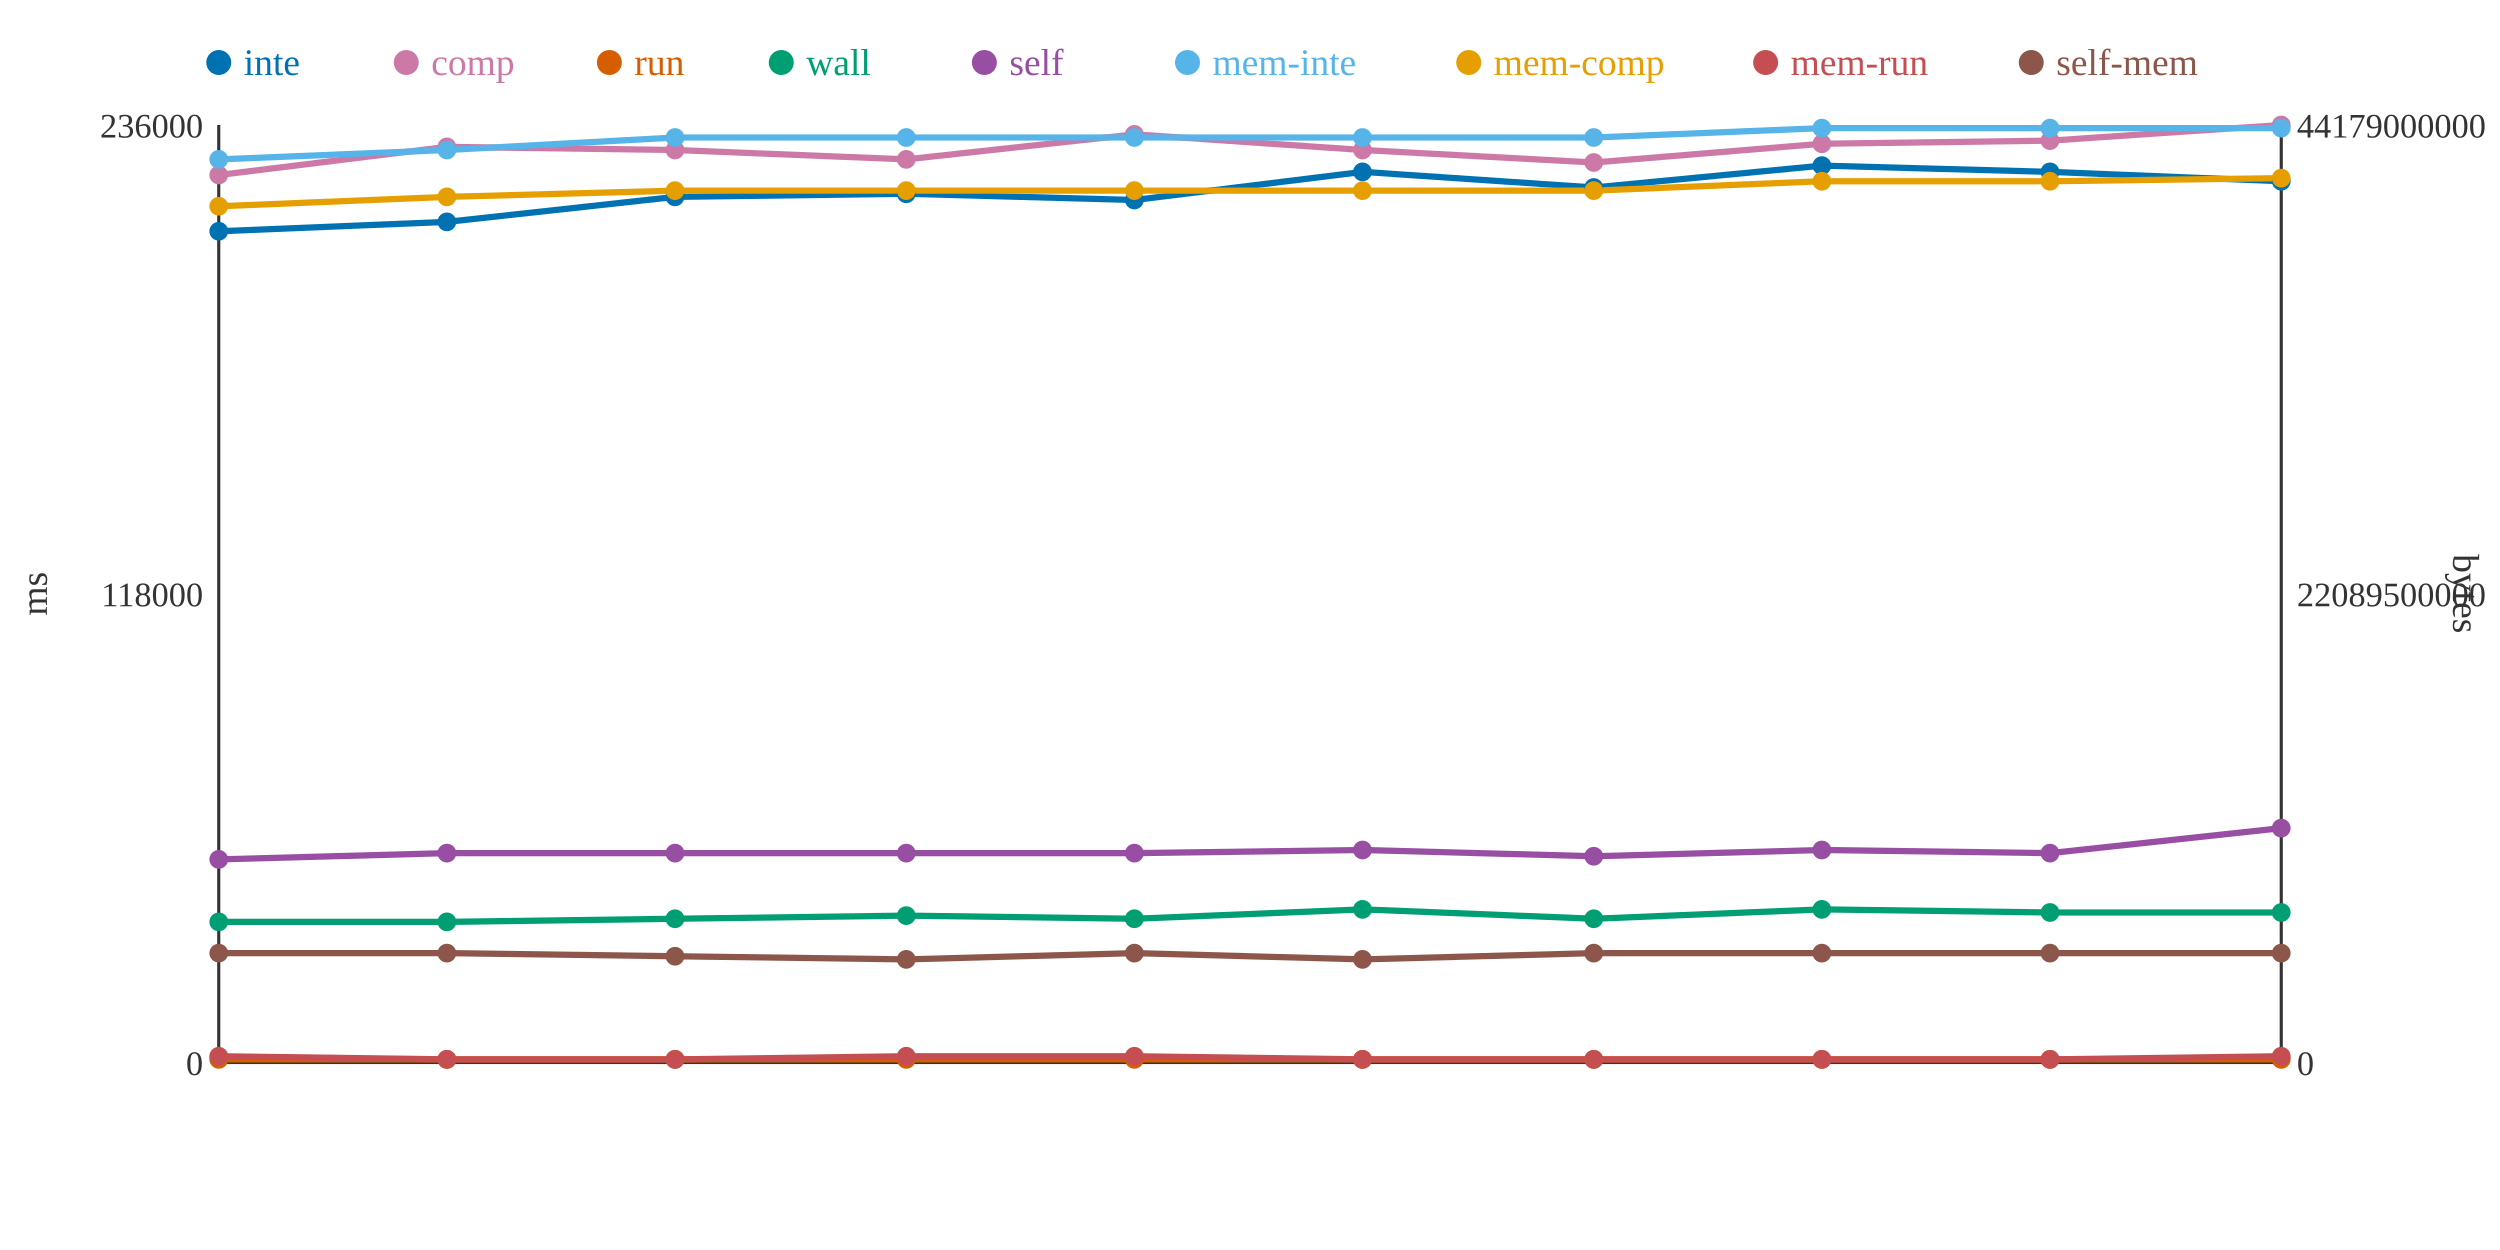
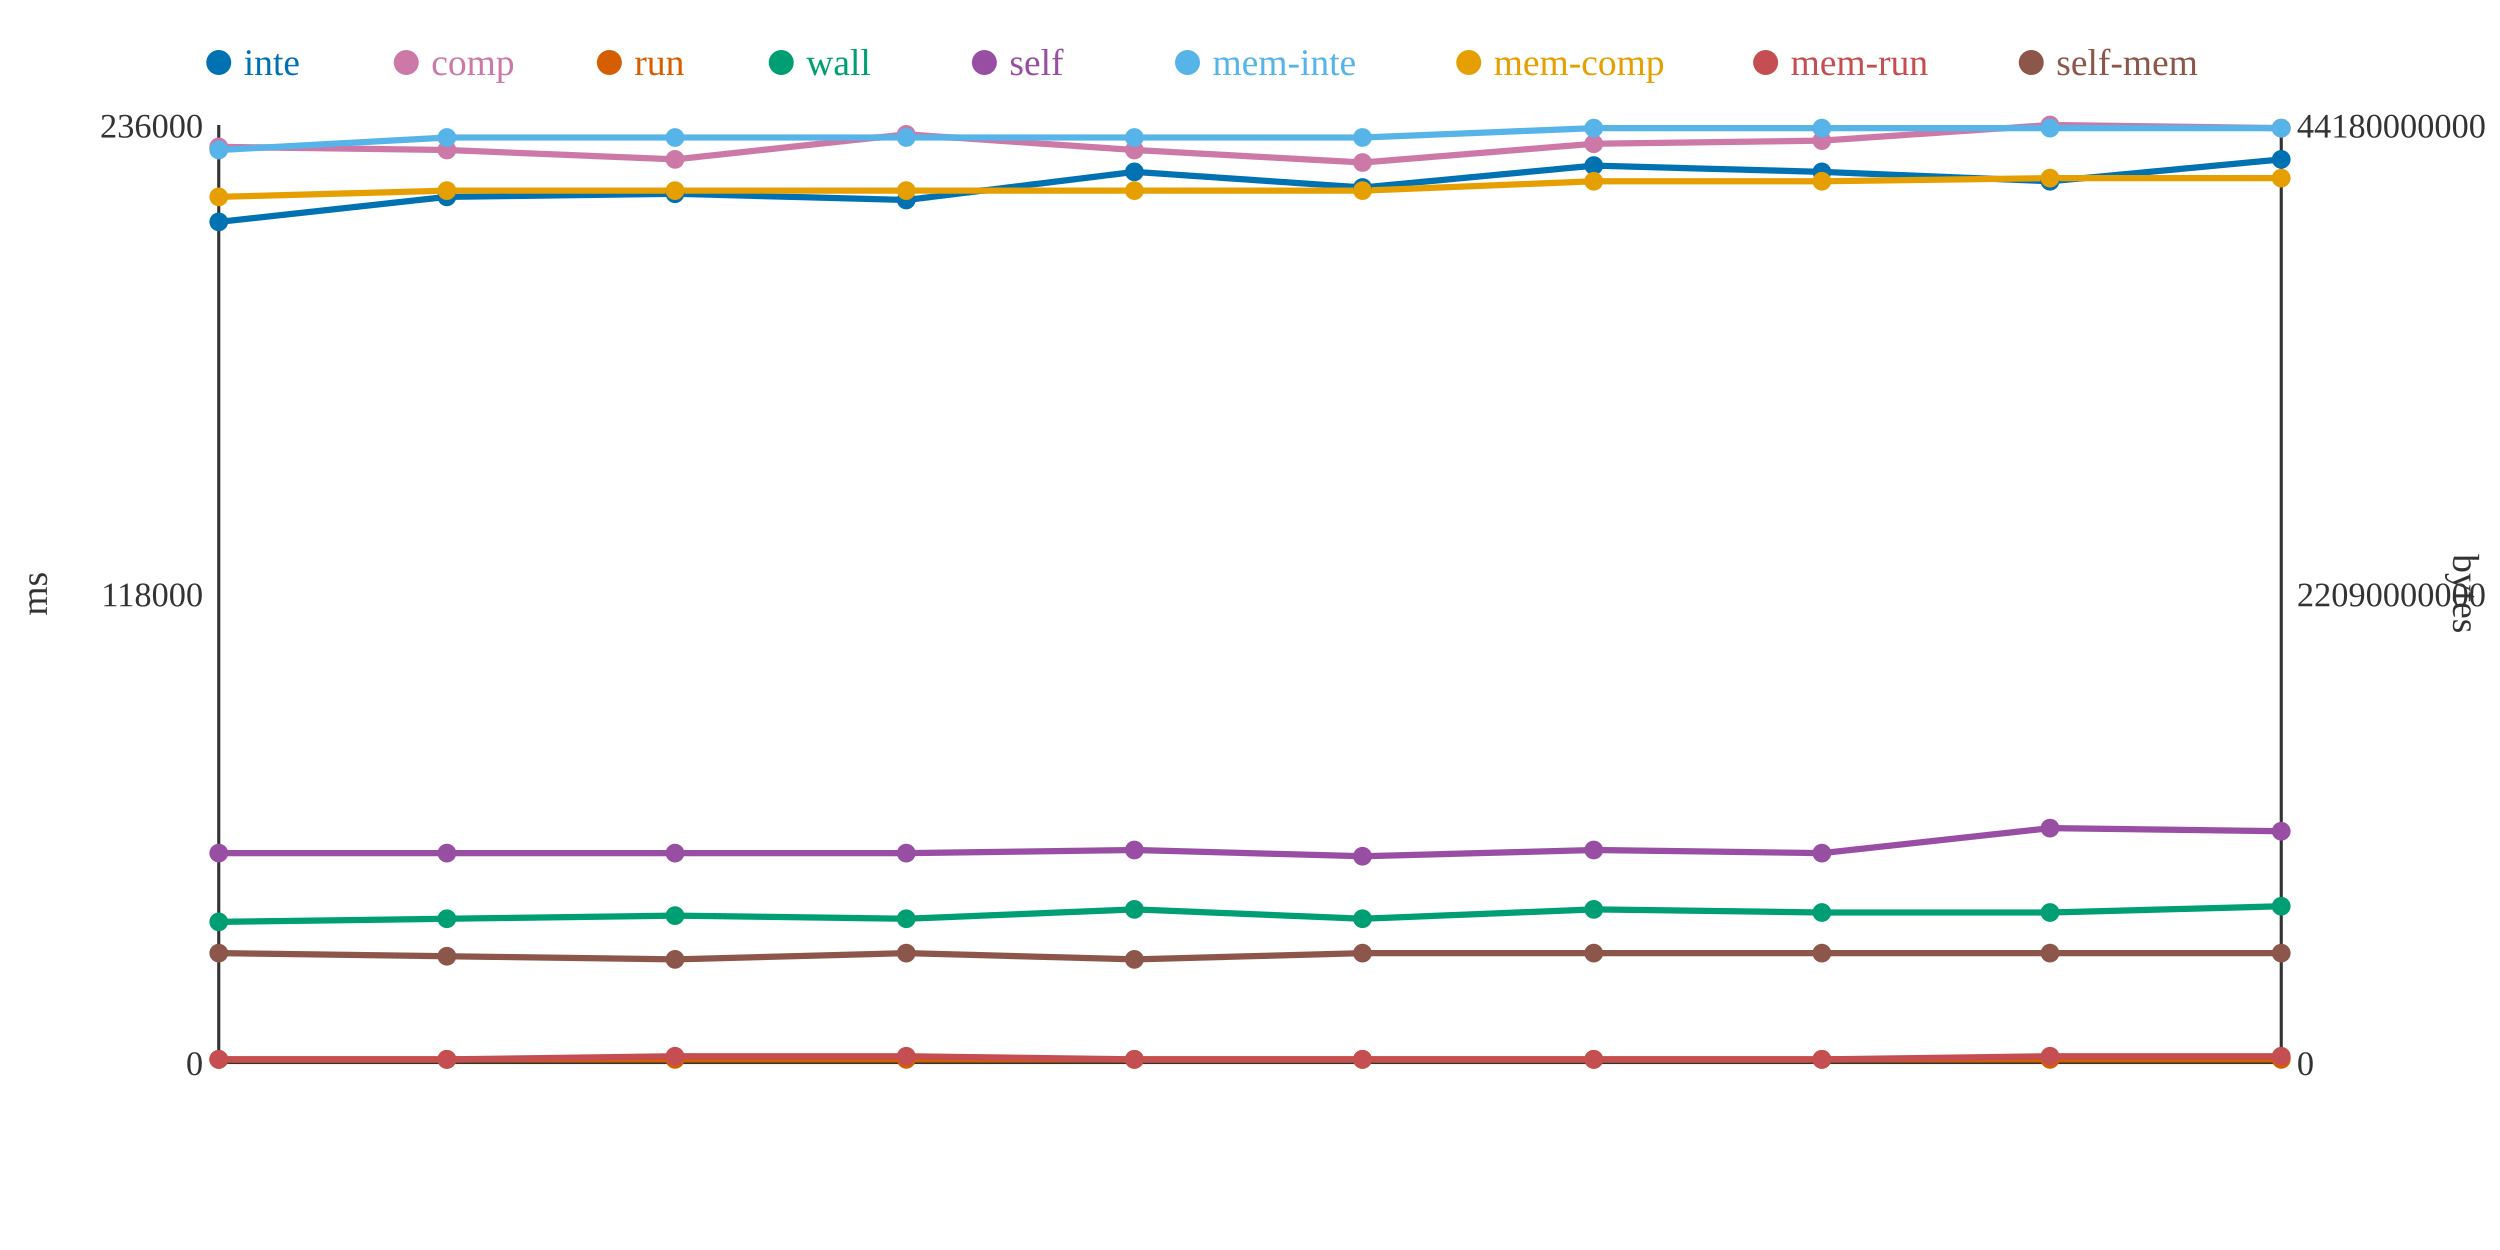
<svg xmlns="http://www.w3.org/2000/svg" width="800" height="400">
  <rect width="800" height="400" fill="white" />
  <line x1="70" y1="40" x2="70" y2="340" stroke="#333" stroke-width="1" />
  <line x1="70" y1="340" x2="730" y2="340" stroke="#333" stroke-width="1" />
  <line x1="730" y1="40" x2="730" y2="340" stroke="#333" stroke-width="1" />
  <text x="65" y="344" text-anchor="end" font-size="11" fill="#333">0</text>
  <text x="65" y="194" text-anchor="end" font-size="11" fill="#333">118000</text>
  <text x="65" y="44" text-anchor="end" font-size="11" fill="#333">236000</text>
  <text x="15" y="190" text-anchor="middle" font-size="12" fill="#333" transform="rotate(-90 15 190)">ms</text>
  <text x="735" y="344" text-anchor="start" font-size="11" fill="#333">0</text>
-   <text x="735" y="194" text-anchor="start" font-size="11" fill="#333">22089500000</text>
-   <text x="735" y="44" text-anchor="start" font-size="11" fill="#333">44179000000</text>
+   <text x="735" y="194" text-anchor="start" font-size="11" fill="#333">22090000000</text>
+   <text x="735" y="44" text-anchor="start" font-size="11" fill="#333">44180000000</text>
  <text x="785" y="190" text-anchor="middle" font-size="12" fill="#333" transform="rotate(90 785 190)">bytes</text>
-   <polyline points="70,74 143,71 216,63 290,62 363,64 436,55 510,60 583,53 656,55 730,58" fill="none" stroke="#0072B2" stroke-width="2" />
-   <polyline points="70,56 143,47 216,48 290,51 363,43 436,48 510,52 583,46 656,45 730,40" fill="none" stroke="#CC79A7" stroke-width="2" />
+   <polyline points="70,71 143,63 216,62 290,64 363,55 436,60 510,53 583,55 656,58 730,51" fill="none" stroke="#0072B2" stroke-width="2" />
+   <polyline points="70,47 143,48 216,51 290,43 363,48 436,52 510,46 583,45 656,40 730,41" fill="none" stroke="#CC79A7" stroke-width="2" />
  <polyline points="70,339 143,339 216,339 290,339 363,339 436,339 510,339 583,339 656,339 730,339" fill="none" stroke="#D55E00" stroke-width="2" />
-   <polyline points="70,295 143,295 216,294 290,293 363,294 436,291 510,294 583,291 656,292 730,292" fill="none" stroke="#009E73" stroke-width="2" />
-   <polyline points="70,275 143,273 216,273 290,273 363,273 436,272 510,274 583,272 656,273 730,265" fill="none" stroke="#984EA3" stroke-width="2" />
-   <polyline points="70,51 143,48 216,44 290,44 363,44 436,44 510,44 583,41 656,41 730,41" fill="none" stroke="#56B4E9" stroke-width="2" />
-   <polyline points="70,66 143,63 216,61 290,61 363,61 436,61 510,61 583,58 656,58 730,57" fill="none" stroke="#E69F00" stroke-width="2" />
-   <polyline points="70,338 143,339 216,339 290,338 363,338 436,339 510,339 583,339 656,339 730,338" fill="none" stroke="#C44E52" stroke-width="2" />
-   <polyline points="70,305 143,305 216,306 290,307 363,305 436,307 510,305 583,305 656,305 730,305" fill="none" stroke="#8C564B" stroke-width="2" />
-   <circle cx="70" cy="74" r="3" fill="#0072B2" />
-   <circle cx="70" cy="56" r="3" fill="#CC79A7" />
+   <polyline points="70,295 143,294 216,293 290,294 363,291 436,294 510,291 583,292 656,292 730,290" fill="none" stroke="#009E73" stroke-width="2" />
+   <polyline points="70,273 143,273 216,273 290,273 363,272 436,274 510,272 583,273 656,265 730,266" fill="none" stroke="#984EA3" stroke-width="2" />
+   <polyline points="70,48 143,44 216,44 290,44 363,44 436,44 510,41 583,41 656,41 730,41" fill="none" stroke="#56B4E9" stroke-width="2" />
+   <polyline points="70,63 143,61 216,61 290,61 363,61 436,61 510,58 583,58 656,57 730,57" fill="none" stroke="#E69F00" stroke-width="2" />
+   <polyline points="70,339 143,339 216,338 290,338 363,339 436,339 510,339 583,339 656,338 730,338" fill="none" stroke="#C44E52" stroke-width="2" />
+   <polyline points="70,305 143,306 216,307 290,305 363,307 436,305 510,305 583,305 656,305 730,305" fill="none" stroke="#8C564B" stroke-width="2" />
+   <circle cx="70" cy="71" r="3" fill="#0072B2" />
+   <circle cx="70" cy="47" r="3" fill="#CC79A7" />
  <circle cx="70" cy="339" r="3" fill="#D55E00" />
  <circle cx="70" cy="295" r="3" fill="#009E73" />
-   <circle cx="70" cy="275" r="3" fill="#984EA3" />
-   <circle cx="70" cy="51" r="3" fill="#56B4E9" />
-   <circle cx="70" cy="66" r="3" fill="#E69F00" />
-   <circle cx="70" cy="338" r="3" fill="#C44E52" />
+   <circle cx="70" cy="273" r="3" fill="#984EA3" />
+   <circle cx="70" cy="48" r="3" fill="#56B4E9" />
+   <circle cx="70" cy="63" r="3" fill="#E69F00" />
+   <circle cx="70" cy="339" r="3" fill="#C44E52" />
  <circle cx="70" cy="305" r="3" fill="#8C564B" />
-   <circle cx="143" cy="71" r="3" fill="#0072B2" />
-   <circle cx="143" cy="47" r="3" fill="#CC79A7" />
+   <circle cx="143" cy="63" r="3" fill="#0072B2" />
+   <circle cx="143" cy="48" r="3" fill="#CC79A7" />
  <circle cx="143" cy="339" r="3" fill="#D55E00" />
-   <circle cx="143" cy="295" r="3" fill="#009E73" />
+   <circle cx="143" cy="294" r="3" fill="#009E73" />
  <circle cx="143" cy="273" r="3" fill="#984EA3" />
-   <circle cx="143" cy="48" r="3" fill="#56B4E9" />
-   <circle cx="143" cy="63" r="3" fill="#E69F00" />
+   <circle cx="143" cy="44" r="3" fill="#56B4E9" />
+   <circle cx="143" cy="61" r="3" fill="#E69F00" />
  <circle cx="143" cy="339" r="3" fill="#C44E52" />
-   <circle cx="143" cy="305" r="3" fill="#8C564B" />
-   <circle cx="216" cy="63" r="3" fill="#0072B2" />
-   <circle cx="216" cy="48" r="3" fill="#CC79A7" />
+   <circle cx="143" cy="306" r="3" fill="#8C564B" />
+   <circle cx="216" cy="62" r="3" fill="#0072B2" />
+   <circle cx="216" cy="51" r="3" fill="#CC79A7" />
  <circle cx="216" cy="339" r="3" fill="#D55E00" />
-   <circle cx="216" cy="294" r="3" fill="#009E73" />
+   <circle cx="216" cy="293" r="3" fill="#009E73" />
  <circle cx="216" cy="273" r="3" fill="#984EA3" />
  <circle cx="216" cy="44" r="3" fill="#56B4E9" />
  <circle cx="216" cy="61" r="3" fill="#E69F00" />
-   <circle cx="216" cy="339" r="3" fill="#C44E52" />
-   <circle cx="216" cy="306" r="3" fill="#8C564B" />
-   <circle cx="290" cy="62" r="3" fill="#0072B2" />
-   <circle cx="290" cy="51" r="3" fill="#CC79A7" />
+   <circle cx="216" cy="338" r="3" fill="#C44E52" />
+   <circle cx="216" cy="307" r="3" fill="#8C564B" />
+   <circle cx="290" cy="64" r="3" fill="#0072B2" />
+   <circle cx="290" cy="43" r="3" fill="#CC79A7" />
  <circle cx="290" cy="339" r="3" fill="#D55E00" />
-   <circle cx="290" cy="293" r="3" fill="#009E73" />
+   <circle cx="290" cy="294" r="3" fill="#009E73" />
  <circle cx="290" cy="273" r="3" fill="#984EA3" />
  <circle cx="290" cy="44" r="3" fill="#56B4E9" />
  <circle cx="290" cy="61" r="3" fill="#E69F00" />
  <circle cx="290" cy="338" r="3" fill="#C44E52" />
-   <circle cx="290" cy="307" r="3" fill="#8C564B" />
-   <circle cx="363" cy="64" r="3" fill="#0072B2" />
-   <circle cx="363" cy="43" r="3" fill="#CC79A7" />
+   <circle cx="290" cy="305" r="3" fill="#8C564B" />
+   <circle cx="363" cy="55" r="3" fill="#0072B2" />
+   <circle cx="363" cy="48" r="3" fill="#CC79A7" />
  <circle cx="363" cy="339" r="3" fill="#D55E00" />
-   <circle cx="363" cy="294" r="3" fill="#009E73" />
-   <circle cx="363" cy="273" r="3" fill="#984EA3" />
+   <circle cx="363" cy="291" r="3" fill="#009E73" />
+   <circle cx="363" cy="272" r="3" fill="#984EA3" />
  <circle cx="363" cy="44" r="3" fill="#56B4E9" />
  <circle cx="363" cy="61" r="3" fill="#E69F00" />
-   <circle cx="363" cy="338" r="3" fill="#C44E52" />
-   <circle cx="363" cy="305" r="3" fill="#8C564B" />
-   <circle cx="436" cy="55" r="3" fill="#0072B2" />
-   <circle cx="436" cy="48" r="3" fill="#CC79A7" />
+   <circle cx="363" cy="339" r="3" fill="#C44E52" />
+   <circle cx="363" cy="307" r="3" fill="#8C564B" />
+   <circle cx="436" cy="60" r="3" fill="#0072B2" />
+   <circle cx="436" cy="52" r="3" fill="#CC79A7" />
  <circle cx="436" cy="339" r="3" fill="#D55E00" />
-   <circle cx="436" cy="291" r="3" fill="#009E73" />
-   <circle cx="436" cy="272" r="3" fill="#984EA3" />
+   <circle cx="436" cy="294" r="3" fill="#009E73" />
+   <circle cx="436" cy="274" r="3" fill="#984EA3" />
  <circle cx="436" cy="44" r="3" fill="#56B4E9" />
  <circle cx="436" cy="61" r="3" fill="#E69F00" />
  <circle cx="436" cy="339" r="3" fill="#C44E52" />
-   <circle cx="436" cy="307" r="3" fill="#8C564B" />
-   <circle cx="510" cy="60" r="3" fill="#0072B2" />
-   <circle cx="510" cy="52" r="3" fill="#CC79A7" />
+   <circle cx="436" cy="305" r="3" fill="#8C564B" />
+   <circle cx="510" cy="53" r="3" fill="#0072B2" />
+   <circle cx="510" cy="46" r="3" fill="#CC79A7" />
  <circle cx="510" cy="339" r="3" fill="#D55E00" />
-   <circle cx="510" cy="294" r="3" fill="#009E73" />
-   <circle cx="510" cy="274" r="3" fill="#984EA3" />
-   <circle cx="510" cy="44" r="3" fill="#56B4E9" />
-   <circle cx="510" cy="61" r="3" fill="#E69F00" />
+   <circle cx="510" cy="291" r="3" fill="#009E73" />
+   <circle cx="510" cy="272" r="3" fill="#984EA3" />
+   <circle cx="510" cy="41" r="3" fill="#56B4E9" />
+   <circle cx="510" cy="58" r="3" fill="#E69F00" />
  <circle cx="510" cy="339" r="3" fill="#C44E52" />
  <circle cx="510" cy="305" r="3" fill="#8C564B" />
-   <circle cx="583" cy="53" r="3" fill="#0072B2" />
-   <circle cx="583" cy="46" r="3" fill="#CC79A7" />
+   <circle cx="583" cy="55" r="3" fill="#0072B2" />
+   <circle cx="583" cy="45" r="3" fill="#CC79A7" />
  <circle cx="583" cy="339" r="3" fill="#D55E00" />
-   <circle cx="583" cy="291" r="3" fill="#009E73" />
-   <circle cx="583" cy="272" r="3" fill="#984EA3" />
+   <circle cx="583" cy="292" r="3" fill="#009E73" />
+   <circle cx="583" cy="273" r="3" fill="#984EA3" />
  <circle cx="583" cy="41" r="3" fill="#56B4E9" />
  <circle cx="583" cy="58" r="3" fill="#E69F00" />
  <circle cx="583" cy="339" r="3" fill="#C44E52" />
  <circle cx="583" cy="305" r="3" fill="#8C564B" />
-   <circle cx="656" cy="55" r="3" fill="#0072B2" />
-   <circle cx="656" cy="45" r="3" fill="#CC79A7" />
+   <circle cx="656" cy="58" r="3" fill="#0072B2" />
+   <circle cx="656" cy="40" r="3" fill="#CC79A7" />
  <circle cx="656" cy="339" r="3" fill="#D55E00" />
  <circle cx="656" cy="292" r="3" fill="#009E73" />
-   <circle cx="656" cy="273" r="3" fill="#984EA3" />
+   <circle cx="656" cy="265" r="3" fill="#984EA3" />
  <circle cx="656" cy="41" r="3" fill="#56B4E9" />
-   <circle cx="656" cy="58" r="3" fill="#E69F00" />
-   <circle cx="656" cy="339" r="3" fill="#C44E52" />
+   <circle cx="656" cy="57" r="3" fill="#E69F00" />
+   <circle cx="656" cy="338" r="3" fill="#C44E52" />
  <circle cx="656" cy="305" r="3" fill="#8C564B" />
-   <circle cx="730" cy="58" r="3" fill="#0072B2" />
-   <circle cx="730" cy="40" r="3" fill="#CC79A7" />
+   <circle cx="730" cy="51" r="3" fill="#0072B2" />
+   <circle cx="730" cy="41" r="3" fill="#CC79A7" />
  <circle cx="730" cy="339" r="3" fill="#D55E00" />
-   <circle cx="730" cy="292" r="3" fill="#009E73" />
-   <circle cx="730" cy="265" r="3" fill="#984EA3" />
+   <circle cx="730" cy="290" r="3" fill="#009E73" />
+   <circle cx="730" cy="266" r="3" fill="#984EA3" />
  <circle cx="730" cy="41" r="3" fill="#56B4E9" />
  <circle cx="730" cy="57" r="3" fill="#E69F00" />
  <circle cx="730" cy="338" r="3" fill="#C44E52" />
  <circle cx="730" cy="305" r="3" fill="#8C564B" />
  <circle cx="70" cy="20" r="4" fill="#0072B2" />
  <text x="78" y="24" text-anchor="start" font-size="12" fill="#0072B2">inte</text>
  <circle cx="130" cy="20" r="4" fill="#CC79A7" />
  <text x="138" y="24" text-anchor="start" font-size="12" fill="#CC79A7">comp</text>
  <circle cx="195" cy="20" r="4" fill="#D55E00" />
  <text x="203" y="24" text-anchor="start" font-size="12" fill="#D55E00">run</text>
  <circle cx="250" cy="20" r="4" fill="#009E73" />
  <text x="258" y="24" text-anchor="start" font-size="12" fill="#009E73">wall</text>
  <circle cx="315" cy="20" r="4" fill="#984EA3" />
  <text x="323" y="24" text-anchor="start" font-size="12" fill="#984EA3">self</text>
  <circle cx="380" cy="20" r="4" fill="#56B4E9" />
  <text x="388" y="24" text-anchor="start" font-size="12" fill="#56B4E9">mem-inte</text>
  <circle cx="470" cy="20" r="4" fill="#E69F00" />
  <text x="478" y="24" text-anchor="start" font-size="12" fill="#E69F00">mem-comp</text>
  <circle cx="565" cy="20" r="4" fill="#C44E52" />
  <text x="573" y="24" text-anchor="start" font-size="12" fill="#C44E52">mem-run</text>
  <circle cx="650" cy="20" r="4" fill="#8C564B" />
  <text x="658" y="24" text-anchor="start" font-size="12" fill="#8C564B">self-mem</text>
</svg>
